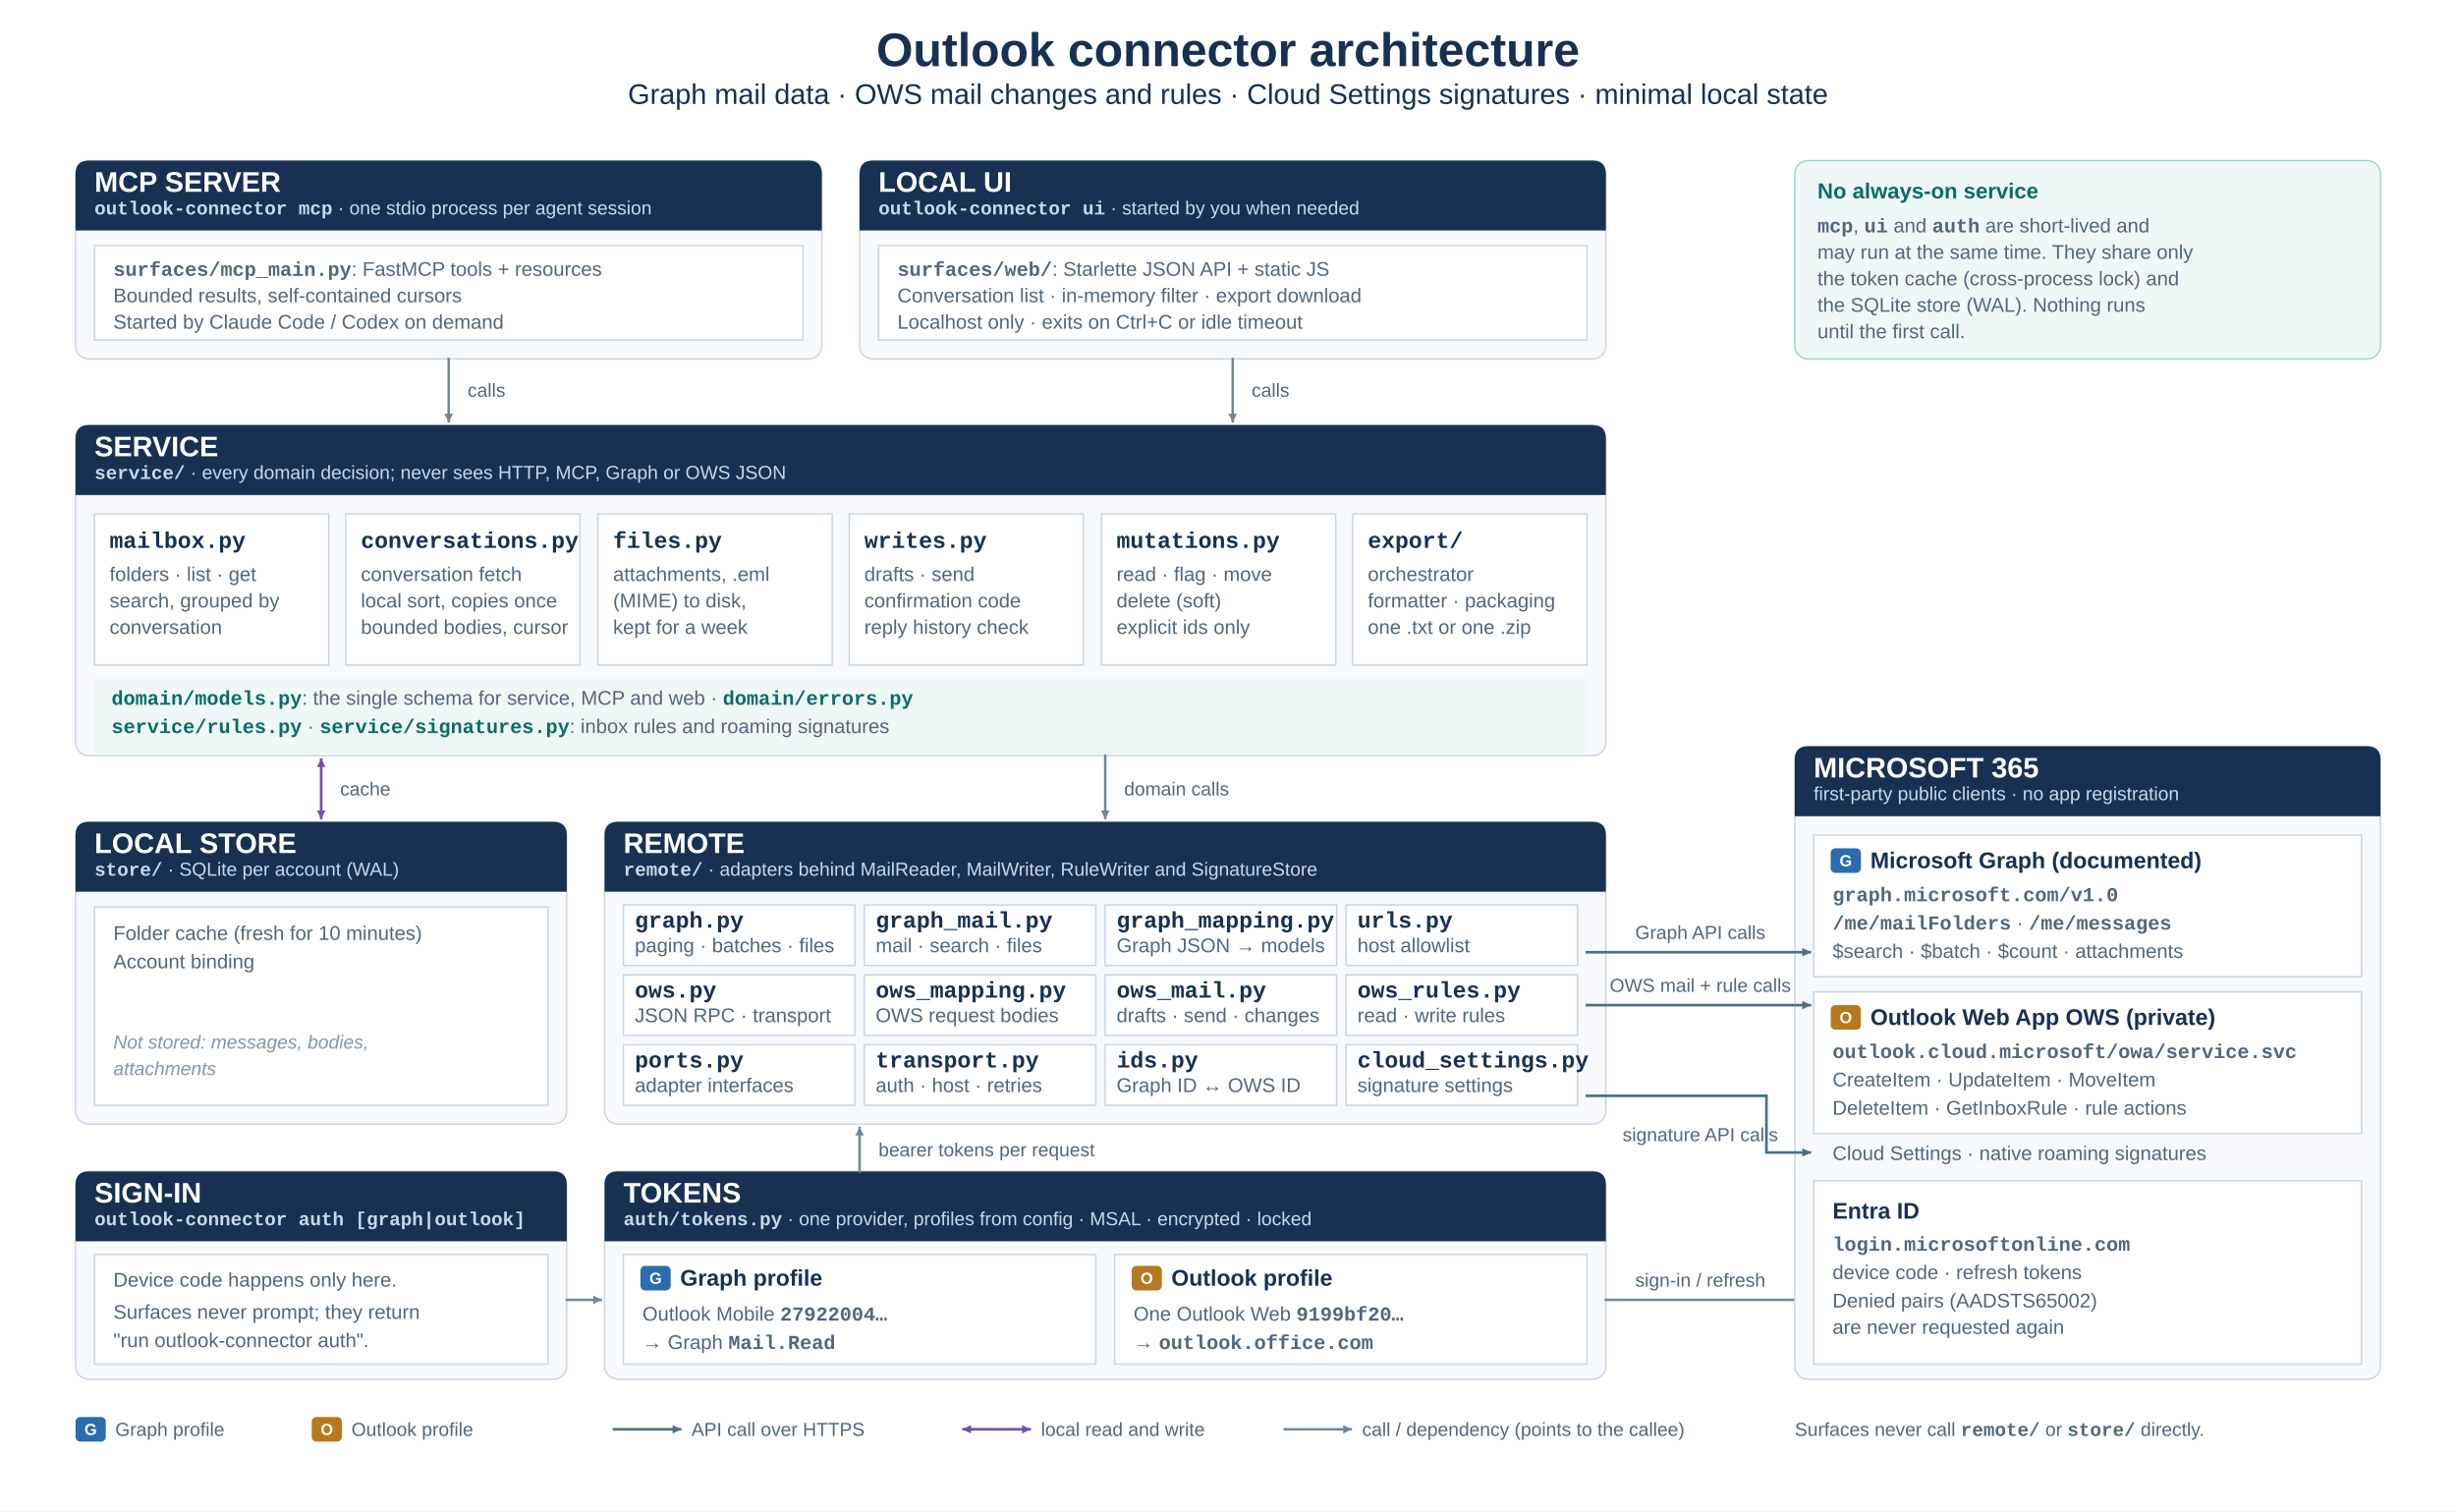
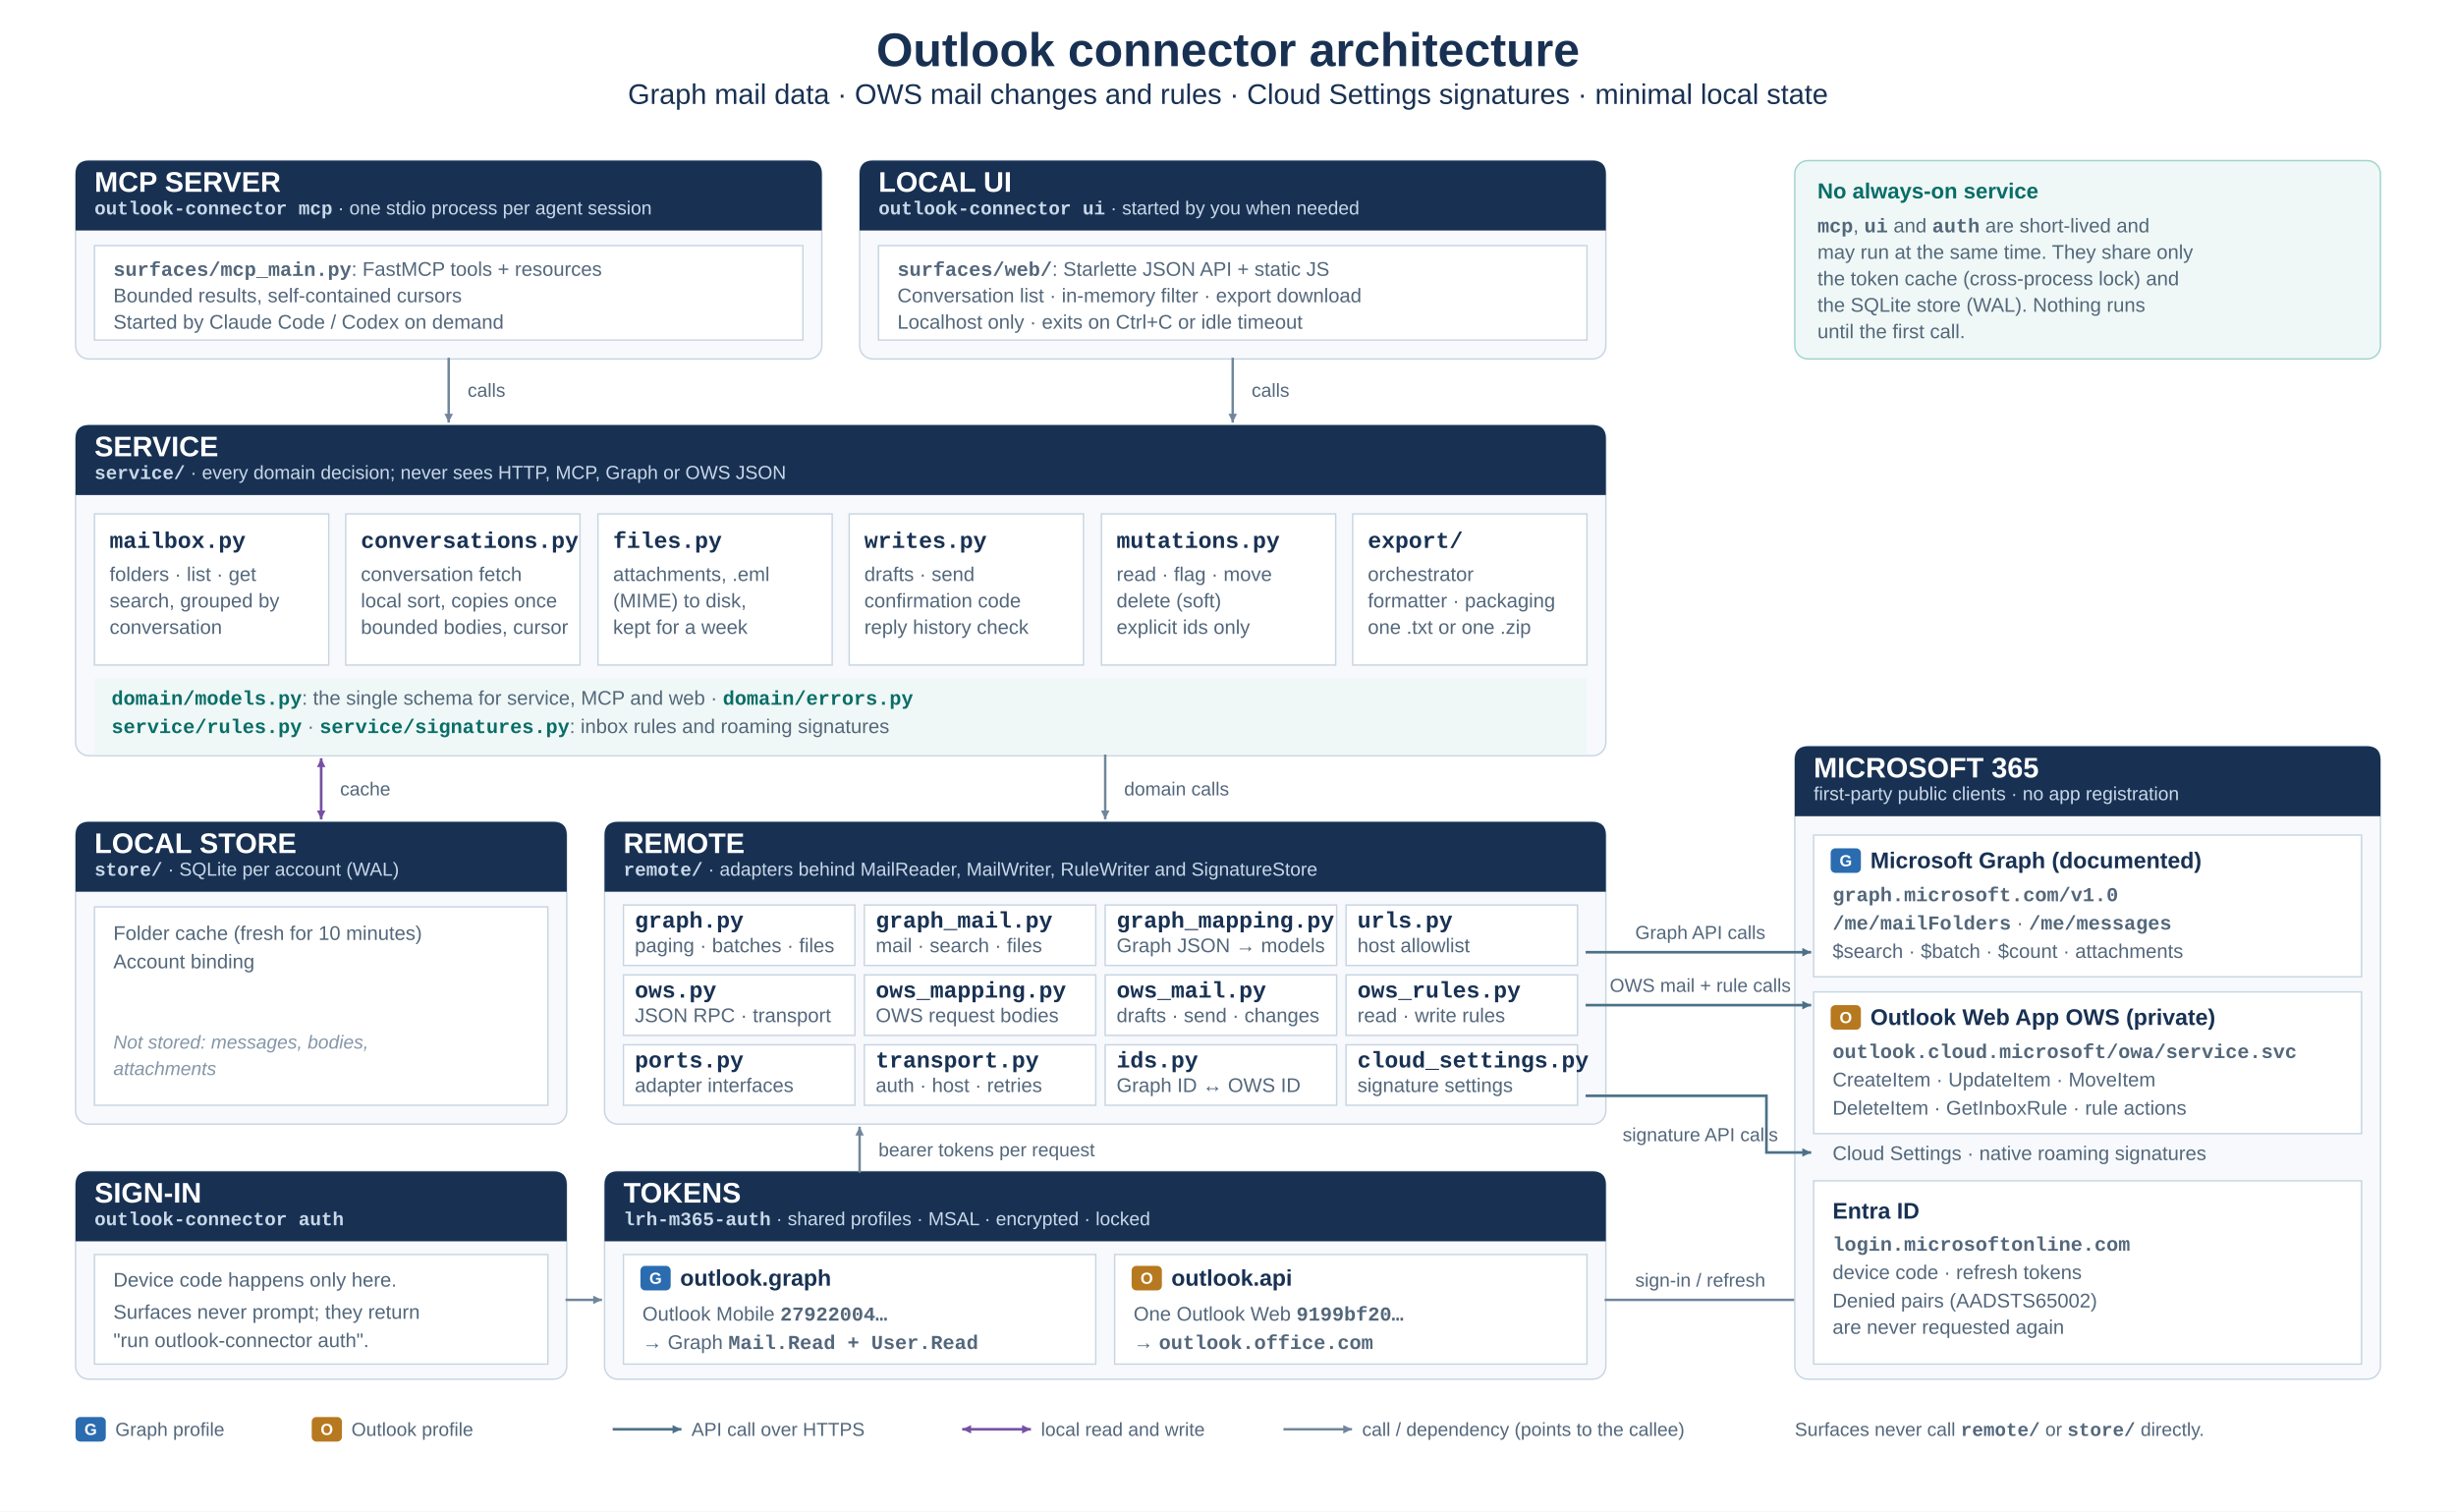
<svg xmlns="http://www.w3.org/2000/svg" width="2600" height="1600" viewBox="0 0 2600 1600" role="img" aria-labelledby="title description">
  <defs>
    <style>
      text { font-family: Arial, Helvetica, sans-serif; }
      .title { fill: #183153; font-size: 50px; font-weight: 700; }
      .subtitle { fill: #183153; font-size: 30px; }
      .card-title { fill: #fff; font-size: 30px; font-weight: 700; }
      .card-subtitle { fill: #c8d8e8; font-size: 20px; }
      .section-title { fill: #183153; font-size: 24px; font-weight: 700; }
      .detail { fill: #53677b; font-size: 21px; }
      .muted { fill: #8496a8; font-size: 20px; font-style: italic; }
      .code { font-family: "Courier New", Consolas, monospace; font-weight: 700; }
      .badge { fill: #fff; font-size: 17px; font-weight: 700; }
      .note-title { fill: #086d68; font-size: 23px; font-weight: 700; }
      .flow-label { fill: #53677b; font-size: 20px; }
      .call-flow { fill: none; stroke: #71869b; stroke-width: 2.6; stroke-linecap: square; stroke-linejoin: miter; marker-end: url(#arrow); }
      .api-flow { fill: none; stroke: #4b7187; stroke-width: 2.8; stroke-linecap: square; marker-end: url(#api-arrow); }
      .local-flow { fill: none; stroke: #7650a4; stroke-width: 2.8; stroke-linecap: square; marker-start: url(#purple-arrow); marker-end: url(#purple-arrow); }
    </style>
    <marker id="arrow" markerWidth="9" markerHeight="9" refX="8" refY="4.5" orient="auto" markerUnits="userSpaceOnUse">
      <path d="M0 0 L9 4.5 L0 9 Z" fill="#71869b" />
    </marker>
    <marker id="api-arrow" markerWidth="9" markerHeight="9" refX="8" refY="4.5" orient="auto" markerUnits="userSpaceOnUse">
      <path d="M0 0 L9 4.5 L0 9 Z" fill="#4b7187" />
    </marker>
    <marker id="purple-arrow" markerWidth="9" markerHeight="9" refX="8" refY="4.5" orient="auto-start-reverse" markerUnits="userSpaceOnUse">
      <path d="M0 0 L9 4.5 L0 9 Z" fill="#7650a4" />
    </marker>
  </defs>
  <rect width="2600" height="1600" fill="#fff" />
  <text class="title" x="1300" y="70" text-anchor="middle">Outlook connector architecture</text>
  <text class="subtitle" x="1300" y="110" text-anchor="middle">Graph mail data · OWS mail changes and rules · Cloud Settings signatures · minimal local state</text>
  <rect x="80" y="170" width="790" height="210" rx="14" fill="#f7f9fc" stroke="#c7d5e2" stroke-width="1.5" />
  <path d="M80 244 V184 Q80 170 94 170 H856 Q870 170 870 184 V244 Z" fill="#183153" />
  <text class="card-title" x="100" y="203">MCP SERVER</text>
  <text class="card-subtitle" x="100" y="227">
    <tspan class="code">outlook-connector mcp</tspan> · one stdio process per agent session</text>
  <rect x="100" y="260" width="750" height="100" fill="#fff" stroke="#c7d5e2" stroke-width="1.5" />
  <text class="detail" x="120" y="292">
    <tspan class="code">surfaces/mcp_main.py</tspan>: FastMCP tools + resources</text>
  <text class="detail" x="120" y="320">Bounded results, self-contained cursors</text>
  <text class="detail" x="120" y="348">Started by Claude Code / Codex on demand</text>
  <rect x="910" y="170" width="790" height="210" rx="14" fill="#f7f9fc" stroke="#c7d5e2" stroke-width="1.5" />
  <path d="M910 244 V184 Q910 170 924 170 H1686 Q1700 170 1700 184 V244 Z" fill="#183153" />
  <text class="card-title" x="930" y="203">LOCAL UI</text>
  <text class="card-subtitle" x="930" y="227">
    <tspan class="code">outlook-connector ui</tspan> · started by you when needed</text>
  <rect x="930" y="260" width="750" height="100" fill="#fff" stroke="#c7d5e2" stroke-width="1.5" />
  <text class="detail" x="950" y="292">
    <tspan class="code">surfaces/web/</tspan>: Starlette JSON API + static JS</text>
  <text class="detail" x="950" y="320">Conversation list · in-memory filter · export download</text>
  <text class="detail" x="950" y="348">Localhost only · exits on Ctrl+C or idle timeout</text>
  <rect x="1900" y="170" width="620" height="210" rx="14" fill="#eff8f6" stroke="#9fd3cb" stroke-width="1.5" />
  <text class="note-title" x="1924" y="210">No always-on service</text>
  <text class="detail" x="1924" y="246">
    <tspan class="code">mcp</tspan>, <tspan class="code">ui</tspan> and <tspan class="code">auth</tspan> are short-lived and</text>
  <text class="detail" x="1924" y="274">may run at the same time. They share only</text>
  <text class="detail" x="1924" y="302">the token cache (cross-process lock) and</text>
  <text class="detail" x="1924" y="330">the SQLite store (WAL). Nothing runs</text>
  <text class="detail" x="1924" y="358">until the first call.</text>
  <path class="call-flow" d="M475 380 V446" />
  <path class="call-flow" d="M1305 380 V446" />
  <text class="flow-label" x="495" y="420">calls</text>
  <text class="flow-label" x="1325" y="420">calls</text>
  <rect x="80" y="450" width="1620" height="350" rx="14" fill="#f7f9fc" stroke="#c7d5e2" stroke-width="1.5" />
  <path d="M80 524 V464 Q80 450 94 450 H1686 Q1700 450 1700 464 V524 Z" fill="#183153" />
  <text class="card-title" x="100" y="483">SERVICE</text>
  <text class="card-subtitle" x="100" y="507">
    <tspan class="code">service/</tspan> · every domain decision; never sees HTTP, MCP, Graph or OWS JSON</text>
  <rect x="100" y="544" width="248" height="160" fill="#fff" stroke="#c7d5e2" stroke-width="1.5" />
  <text class="section-title code" x="116" y="580">mailbox.py</text>
  <text class="detail" x="116" y="615">folders · list · get</text>
  <text class="detail" x="116" y="643">search, grouped by</text>
  <text class="detail" x="116" y="671">conversation</text>
  <rect x="366" y="544" width="248" height="160" fill="#fff" stroke="#c7d5e2" stroke-width="1.5" />
  <text class="section-title code" x="382" y="580">conversations.py</text>
  <text class="detail" x="382" y="615">conversation fetch</text>
  <text class="detail" x="382" y="643">local sort, copies once</text>
  <text class="detail" x="382" y="671">bounded bodies, cursor</text>
  <rect x="633" y="544" width="248" height="160" fill="#fff" stroke="#c7d5e2" stroke-width="1.5" />
  <text class="section-title code" x="649" y="580">files.py</text>
  <text class="detail" x="649" y="615">attachments, .eml</text>
  <text class="detail" x="649" y="643">(MIME) to disk,</text>
  <text class="detail" x="649" y="671">kept for a week</text>
  <rect x="899" y="544" width="248" height="160" fill="#fff" stroke="#c7d5e2" stroke-width="1.5" />
  <text class="section-title code" x="915" y="580">writes.py</text>
  <text class="detail" x="915" y="615">drafts · send</text>
  <text class="detail" x="915" y="643">confirmation code</text>
  <text class="detail" x="915" y="671">reply history check</text>
  <rect x="1166" y="544" width="248" height="160" fill="#fff" stroke="#c7d5e2" stroke-width="1.5" />
  <text class="section-title code" x="1182" y="580">mutations.py</text>
  <text class="detail" x="1182" y="615">read · flag · move</text>
  <text class="detail" x="1182" y="643">delete (soft)</text>
  <text class="detail" x="1182" y="671">explicit ids only</text>
  <rect x="1432" y="544" width="248" height="160" fill="#fff" stroke="#c7d5e2" stroke-width="1.5" />
  <text class="section-title code" x="1448" y="580">export/</text>
  <text class="detail" x="1448" y="615">orchestrator</text>
  <text class="detail" x="1448" y="643">formatter · packaging</text>
  <text class="detail" x="1448" y="671">one .txt or one .zip</text>
  <rect x="100" y="718" width="1580" height="80" fill="#eff8f6" />
  <text class="detail" x="118" y="746">
    <tspan class="code" fill="#086d68">domain/models.py</tspan>: the single schema for service, MCP and web  ·  <tspan class="code" fill="#086d68">domain/errors.py</tspan>
  </text>
  <text class="detail" x="118" y="776">
    <tspan class="code" fill="#086d68">service/rules.py</tspan> · <tspan class="code" fill="#086d68">service/signatures.py</tspan>: inbox rules and roaming signatures</text>
  <path class="local-flow" d="M340 804 V866" />
  <text class="flow-label" x="360" y="842">cache</text>
  <path class="call-flow" d="M1170 800 V866" />
  <text class="flow-label" x="1190" y="842">domain calls</text>
  <rect x="80" y="870" width="520" height="320" rx="14" fill="#f7f9fc" stroke="#c7d5e2" stroke-width="1.5" />
  <path d="M80 944 V884 Q80 870 94 870 H586 Q600 870 600 884 V944 Z" fill="#183153" />
  <text class="card-title" x="100" y="903">LOCAL STORE</text>
  <text class="card-subtitle" x="100" y="927">
    <tspan class="code">store/</tspan> · SQLite per account (WAL)</text>
  <rect x="100" y="960" width="480" height="210" fill="#fff" stroke="#c7d5e2" stroke-width="1.5" />
  <text class="detail" x="120" y="995">Folder cache (fresh for 10 minutes)</text>
  <text class="detail" x="120" y="1025">Account binding</text>
  <text class="muted" x="120" y="1110">Not stored: messages, bodies,</text>
  <text class="muted" x="120" y="1138">attachments</text>
  <rect x="640" y="870" width="1060" height="320" rx="14" fill="#f7f9fc" stroke="#c7d5e2" stroke-width="1.5" />
  <path d="M640 944 V884 Q640 870 654 870 H1686 Q1700 870 1700 884 V944 Z" fill="#183153" />
  <text class="card-title" x="660" y="903">REMOTE</text>
  <text class="card-subtitle" x="660" y="927">
    <tspan class="code">remote/</tspan> · adapters behind MailReader, MailWriter, RuleWriter and SignatureStore</text>
  <rect x="660" y="958" width="245" height="64" fill="#fff" stroke="#c7d5e2" stroke-width="1.5" />
  <text class="section-title code" x="672" y="982" font-size="19">graph.py</text>
  <text class="detail" x="672" y="1008" font-size="16">paging · batches · files</text>
  <rect x="915" y="958" width="245" height="64" fill="#fff" stroke="#c7d5e2" stroke-width="1.5" />
  <text class="section-title code" x="927" y="982" font-size="19">graph_mail.py</text>
  <text class="detail" x="927" y="1008" font-size="16">mail · search · files</text>
  <rect x="1170" y="958" width="245" height="64" fill="#fff" stroke="#c7d5e2" stroke-width="1.5" />
  <text class="section-title code" x="1182" y="982" font-size="19">graph_mapping.py</text>
  <text class="detail" x="1182" y="1008" font-size="16">Graph JSON → models</text>
  <rect x="1425" y="958" width="245" height="64" fill="#fff" stroke="#c7d5e2" stroke-width="1.5" />
  <text class="section-title code" x="1437" y="982" font-size="19">urls.py</text>
  <text class="detail" x="1437" y="1008" font-size="16">host allowlist</text>
  <rect x="660" y="1032" width="245" height="64" fill="#fff" stroke="#c7d5e2" stroke-width="1.5" />
  <text class="section-title code" x="672" y="1056" font-size="19">ows.py</text>
  <text class="detail" x="672" y="1082" font-size="16">JSON RPC · transport</text>
  <rect x="915" y="1032" width="245" height="64" fill="#fff" stroke="#c7d5e2" stroke-width="1.5" />
  <text class="section-title code" x="927" y="1056" font-size="19">ows_mapping.py</text>
  <text class="detail" x="927" y="1082" font-size="16">OWS request bodies</text>
  <rect x="1170" y="1032" width="245" height="64" fill="#fff" stroke="#c7d5e2" stroke-width="1.5" />
  <text class="section-title code" x="1182" y="1056" font-size="19">ows_mail.py</text>
  <text class="detail" x="1182" y="1082" font-size="16">drafts · send · changes</text>
  <rect x="1425" y="1032" width="245" height="64" fill="#fff" stroke="#c7d5e2" stroke-width="1.5" />
  <text class="section-title code" x="1437" y="1056" font-size="19">ows_rules.py</text>
  <text class="detail" x="1437" y="1082" font-size="16">read · write rules</text>
  <rect x="660" y="1106" width="245" height="64" fill="#fff" stroke="#c7d5e2" stroke-width="1.5" />
  <text class="section-title code" x="672" y="1130" font-size="19">ports.py</text>
  <text class="detail" x="672" y="1156" font-size="16">adapter interfaces</text>
  <rect x="915" y="1106" width="245" height="64" fill="#fff" stroke="#c7d5e2" stroke-width="1.5" />
  <text class="section-title code" x="927" y="1130" font-size="19">transport.py</text>
  <text class="detail" x="927" y="1156" font-size="16">auth · host · retries</text>
  <rect x="1170" y="1106" width="245" height="64" fill="#fff" stroke="#c7d5e2" stroke-width="1.5" />
  <text class="section-title code" x="1182" y="1130" font-size="19">ids.py</text>
  <text class="detail" x="1182" y="1156" font-size="16">Graph ID ↔ OWS ID</text>
  <rect x="1425" y="1106" width="245" height="64" fill="#fff" stroke="#c7d5e2" stroke-width="1.5" />
  <text class="section-title code" x="1437" y="1130" font-size="19">cloud_settings.py</text>
  <text class="detail" x="1437" y="1156" font-size="16">signature settings</text>
  <rect x="80" y="1240" width="520" height="220" rx="14" fill="#f7f9fc" stroke="#c7d5e2" stroke-width="1.5" />
  <path d="M80 1314 V1254 Q80 1240 94 1240 H586 Q600 1240 600 1254 V1314 Z" fill="#183153" />
  <text class="card-title" x="100" y="1273">SIGN-IN</text>
  <text class="card-subtitle" x="100" y="1297">
-     <tspan class="code">outlook-connector auth [graph|outlook]</tspan>
+     <tspan class="code">outlook-connector auth</tspan>
  </text>
  <rect x="100" y="1328" width="480" height="116" fill="#fff" stroke="#c7d5e2" stroke-width="1.5" />
  <text class="detail" x="120" y="1362">Device code happens only here.</text>
  <text class="detail" x="120" y="1396">Surfaces never prompt; they return</text>
  <text class="detail" x="120" y="1426">"run outlook-connector auth".</text>
  <path class="call-flow" d="M600 1376 H636" />
  <rect x="640" y="1240" width="1060" height="220" rx="14" fill="#f7f9fc" stroke="#c7d5e2" stroke-width="1.5" />
  <path d="M640 1314 V1254 Q640 1240 654 1240 H1686 Q1700 1240 1700 1254 V1314 Z" fill="#183153" />
  <text class="card-title" x="660" y="1273">TOKENS</text>
  <text class="card-subtitle" x="660" y="1297">
-     <tspan class="code">auth/tokens.py</tspan> · one provider, profiles from config · MSAL · encrypted · locked</text>
+     <tspan class="code">lrh-m365-auth</tspan> · shared profiles · MSAL · encrypted · locked</text>
  <rect x="660" y="1328" width="500" height="116" fill="#fff" stroke="#c7d5e2" stroke-width="1.5" />
  <rect x="678" y="1340" width="32" height="26" rx="5" fill="#2b6cb0" />
  <text class="badge" x="694" y="1359" text-anchor="middle">G</text>
-   <text class="section-title" x="720" y="1361">Graph profile</text>
+   <text class="section-title" x="720" y="1361">outlook.graph</text>
  <text class="detail" x="680" y="1398">Outlook Mobile <tspan class="code">27922004…</tspan>
  </text>
-   <text class="detail" x="680" y="1428">→ Graph <tspan class="code">Mail.Read</tspan>
+   <text class="detail" x="680" y="1428">→ Graph <tspan class="code">Mail.Read + User.Read</tspan>
  </text>
  <rect x="1180" y="1328" width="500" height="116" fill="#fff" stroke="#c7d5e2" stroke-width="1.5" />
  <rect x="1198" y="1340" width="32" height="26" rx="5" fill="#b7791f" />
  <text class="badge" x="1214" y="1359" text-anchor="middle">O</text>
-   <text class="section-title" x="1240" y="1361" font-size="19">Outlook profile</text>
+   <text class="section-title" x="1240" y="1361" font-size="19">outlook.api</text>
  <text class="detail" x="1200" y="1398">One Outlook Web <tspan class="code">9199bf20…</tspan>
  </text>
  <text class="detail" x="1200" y="1428">→ <tspan class="code">outlook.office.com</tspan>
  </text>
  <path class="call-flow" d="M910 1240 V1194" />
  <text class="flow-label" x="930" y="1224">bearer tokens per request</text>
  <path class="call-flow" d="M1700 1376 H1916" />
  <text class="flow-label" x="1800" y="1362" text-anchor="middle">sign-in / refresh</text>
  <rect x="1900" y="790" width="620" height="670" rx="14" fill="#f7f9fc" stroke="#c7d5e2" stroke-width="1.5" />
  <path d="M1900 864 V804 Q1900 790 1914 790 H2506 Q2520 790 2520 804 V864 Z" fill="#183153" />
  <text class="card-title" x="1920" y="823">MICROSOFT 365</text>
  <text class="card-subtitle" x="1920" y="847">first-party public clients · no app registration</text>
  <rect x="1920" y="884" width="580" height="150" fill="#fff" stroke="#c7d5e2" stroke-width="1.5" />
  <rect x="1938" y="898" width="32" height="26" rx="5" fill="#2b6cb0" />
  <text class="badge" x="1954" y="917" text-anchor="middle">G</text>
  <text class="section-title" x="1980" y="919">Microsoft Graph (documented)</text>
  <text class="detail" x="1940" y="954">
    <tspan class="code">graph.microsoft.com/v1.0</tspan>
  </text>
  <text class="detail" x="1940" y="984">
    <tspan class="code">/me/mailFolders</tspan> · <tspan class="code">/me/messages</tspan>
  </text>
  <text class="detail" x="1940" y="1014">$search · $batch · $count · attachments</text>
  <rect x="1920" y="1050" width="580" height="150" fill="#fff" stroke="#c7d5e2" stroke-width="1.5" />
  <rect x="1938" y="1064" width="32" height="26" rx="5" fill="#b7791f" />
  <text class="badge" x="1954" y="1083" text-anchor="middle">O</text>
  <text class="section-title" x="1980" y="1085">Outlook Web App OWS (private)</text>
  <text class="detail" x="1940" y="1120">
    <tspan class="code">outlook.cloud.microsoft/owa/service.svc</tspan>
  </text>
  <text class="detail" x="1940" y="1150">CreateItem · UpdateItem · MoveItem</text>
  <text class="detail" x="1940" y="1180">DeleteItem · GetInboxRule · rule actions</text>
  <rect x="1920" y="1250" width="580" height="194" fill="#fff" stroke="#c7d5e2" stroke-width="1.5" />
  <text class="section-title" x="1940" y="1290">Entra ID</text>
  <text class="detail" x="1940" y="1324">
    <tspan class="code">login.microsoftonline.com</tspan>
  </text>
  <text class="detail" x="1940" y="1354">device code · refresh tokens</text>
  <text class="detail" x="1940" y="1384">Denied pairs (AADSTS65002)</text>
  <text class="detail" x="1940" y="1412">are never requested again</text>
  <path class="api-flow" d="M1680 1008 H1916" />
  <text class="flow-label" x="1800" y="994" text-anchor="middle">Graph API calls</text>
  <path class="api-flow" d="M1680 1064 H1916" />
  <text class="flow-label" x="1800" y="1050" text-anchor="middle">OWS mail + rule calls</text>
  <path class="api-flow" d="M1680 1160 H1870 V1220 H1916" />
  <text class="flow-label" x="1800" y="1208" text-anchor="middle">signature API calls</text>
  <text class="detail" x="1940" y="1228">Cloud Settings · native roaming signatures</text>
  <rect x="80" y="1500" width="32" height="26" rx="5" fill="#2b6cb0" />
  <text class="badge" x="96" y="1519" text-anchor="middle">G</text>
  <text class="flow-label" x="122" y="1520">Graph profile</text>
  <rect x="330" y="1500" width="32" height="26" rx="5" fill="#b7791f" />
  <text class="badge" x="346" y="1519" text-anchor="middle">O</text>
  <text class="flow-label" x="372" y="1520">Outlook profile</text>
  <path class="api-flow" d="M650 1513 H720" />
  <text class="flow-label" x="732" y="1520">API call over HTTPS</text>
  <path class="local-flow" d="M1020 1513 H1090" />
  <text class="flow-label" x="1102" y="1520">local read and write</text>
  <path class="call-flow" d="M1360 1513 H1430" />
  <text class="flow-label" x="1442" y="1520">call / dependency (points to the callee)</text>
  <text class="flow-label" x="1900" y="1520">Surfaces never call <tspan class="code">remote/</tspan> or <tspan class="code">store/</tspan> directly.</text>
</svg>
